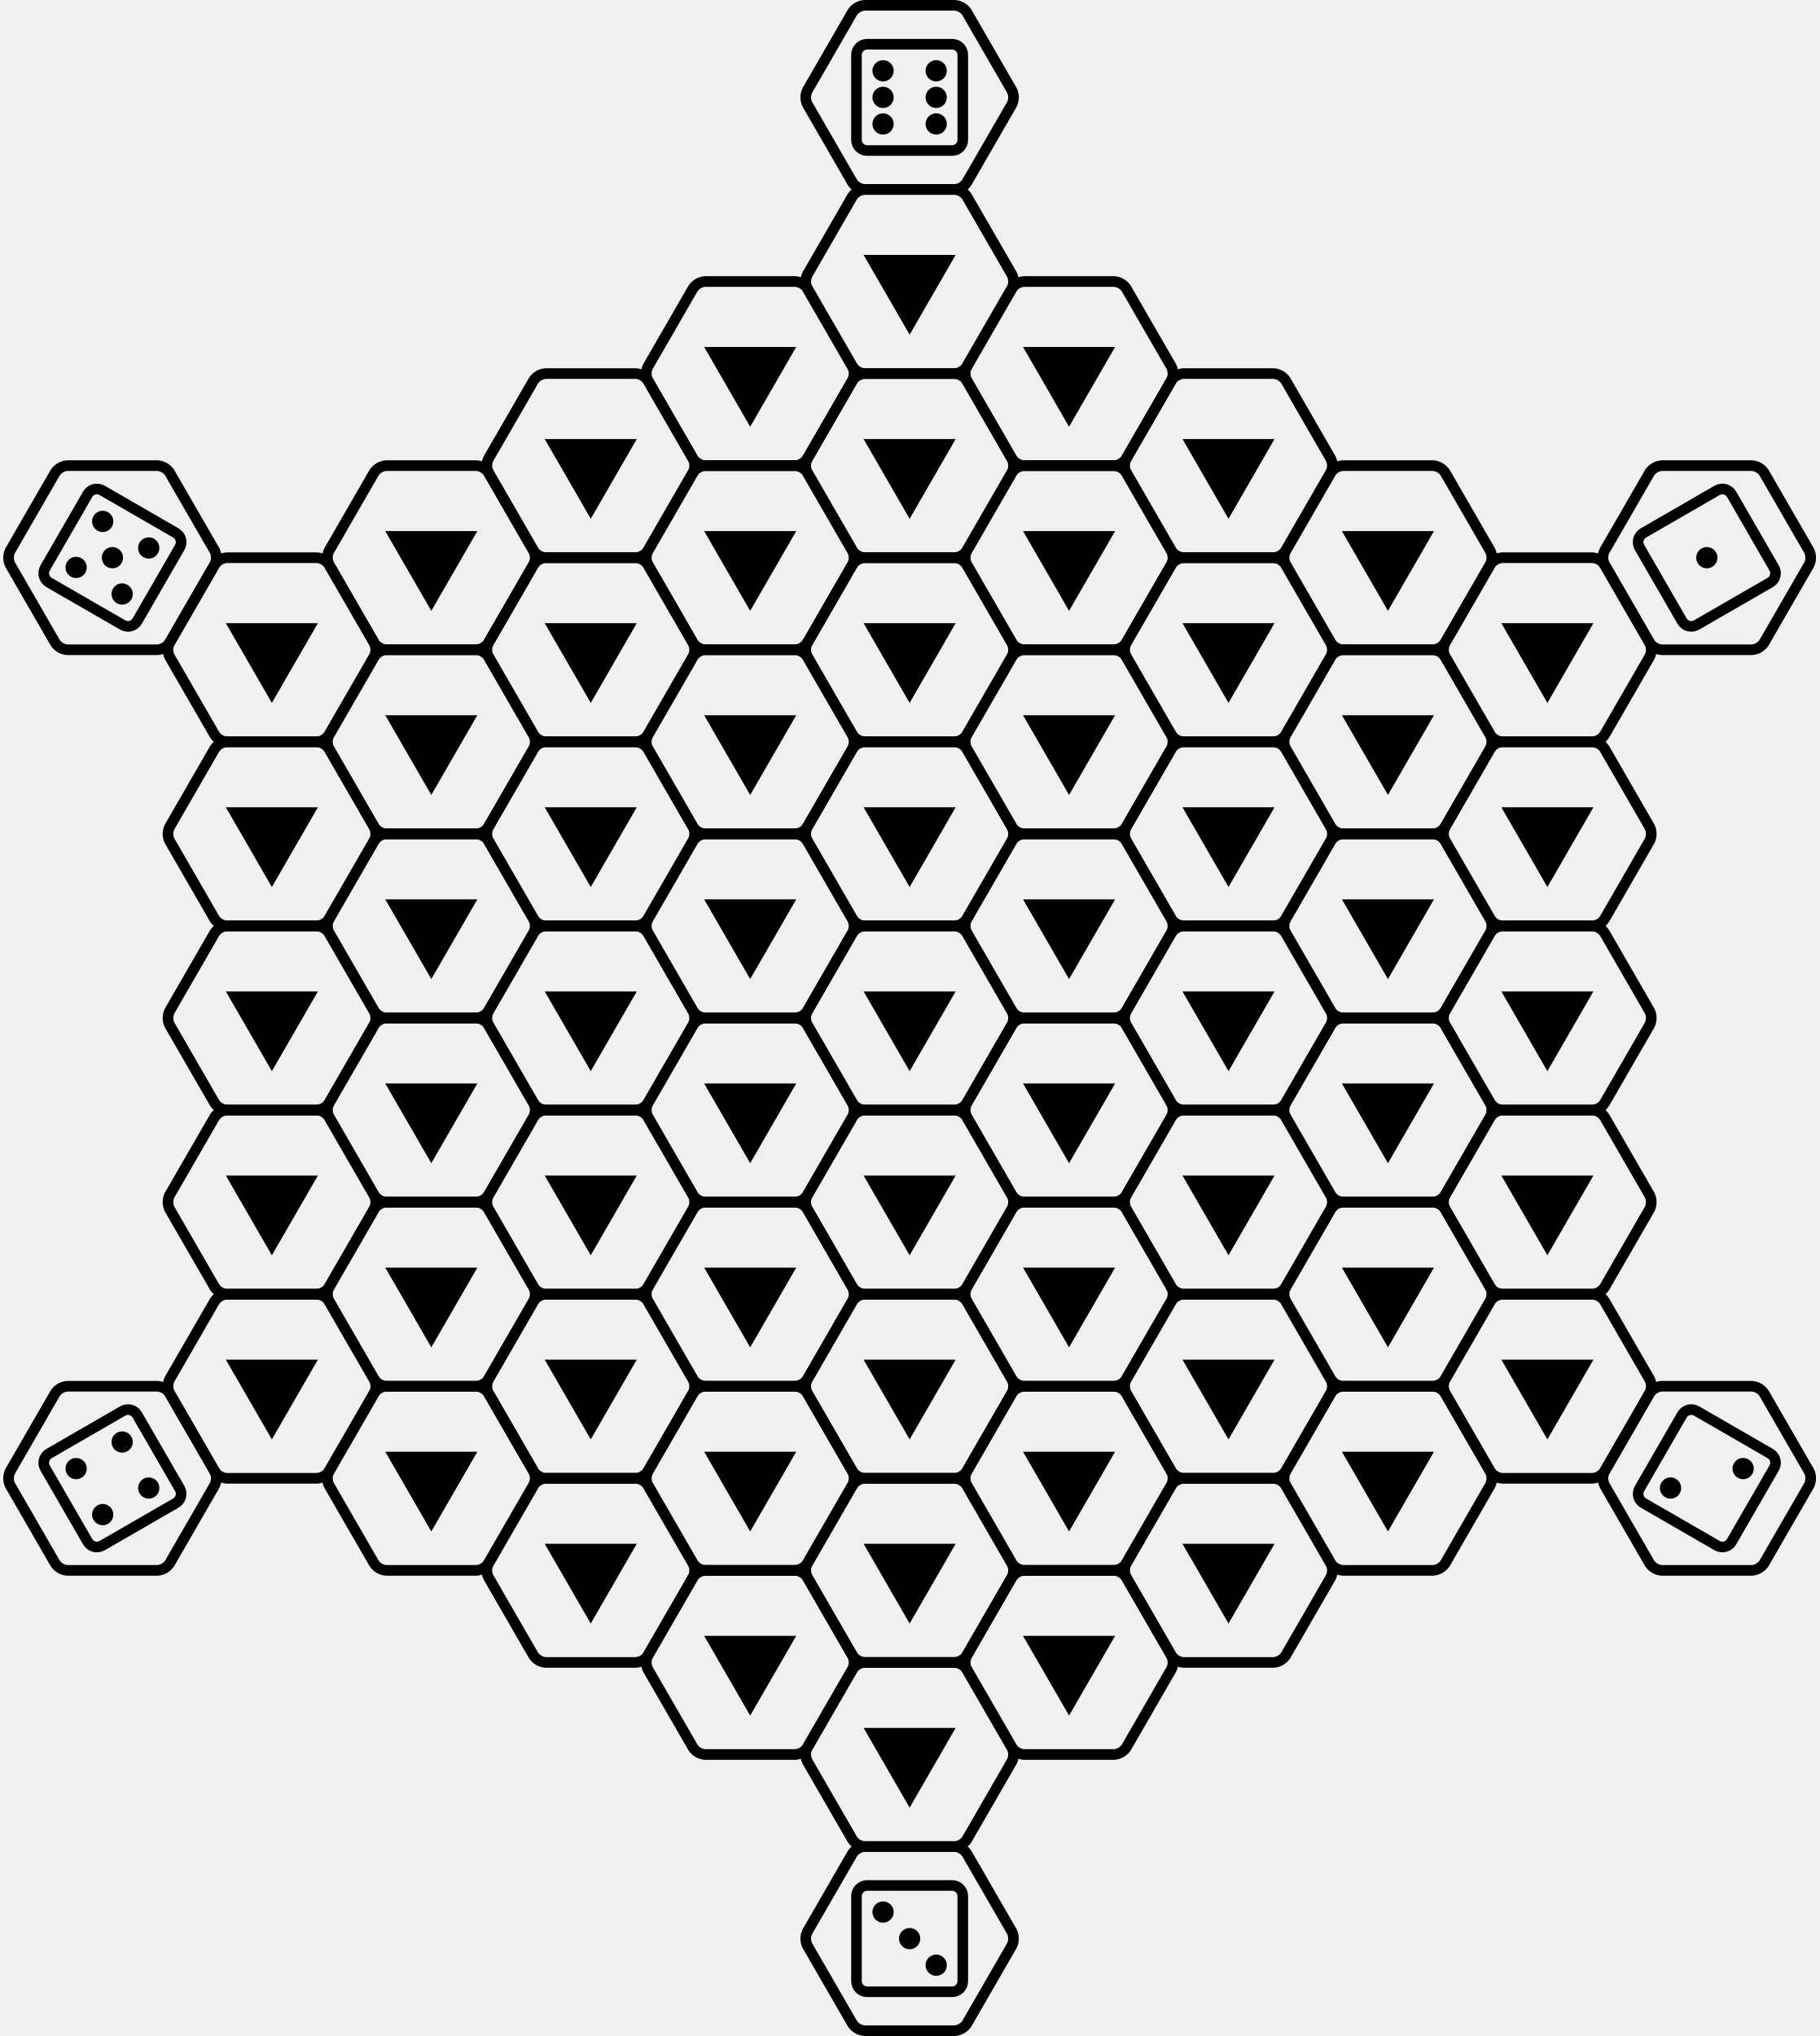
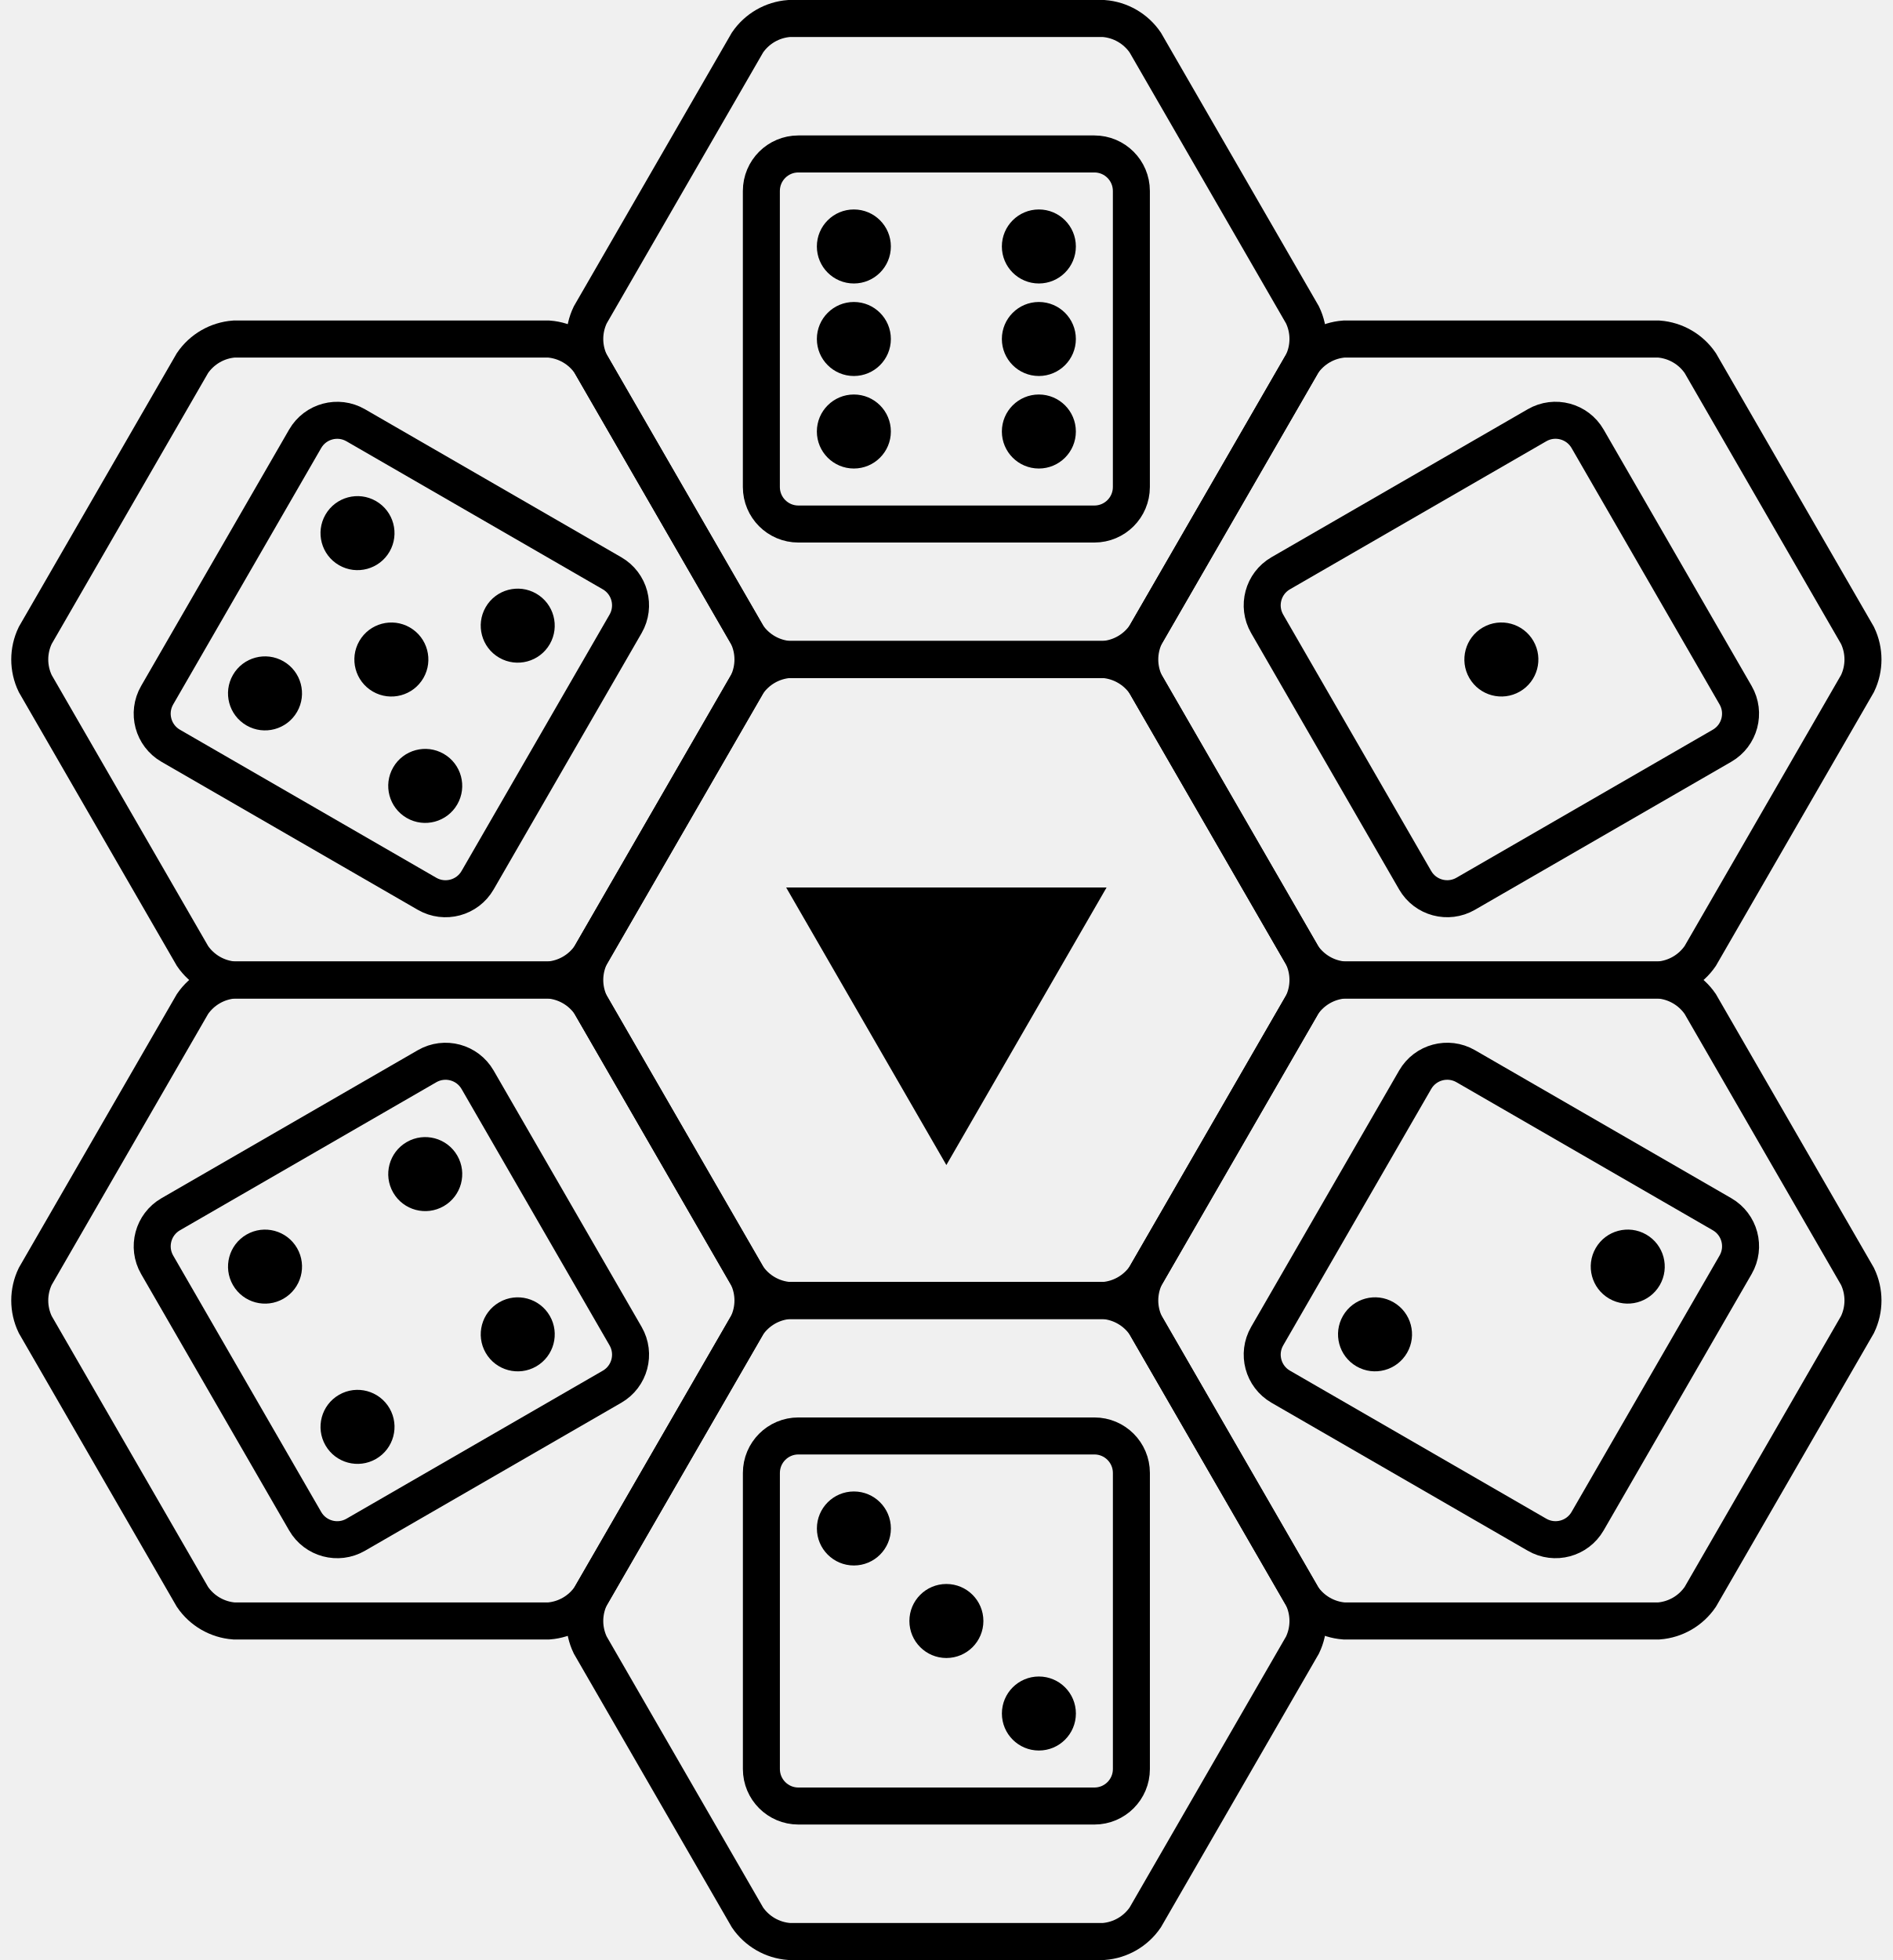
- <svg xmlns="http://www.w3.org/2000/svg" viewBox="0 0 171.155 191.526">
+ <svg xmlns="http://www.w3.org/2000/svg" viewBox="0 0 51.155 52.962">
  <defs>
-     <path d="M95.202,95.113 A1.5,1.5,0,0,1,95.202,96.412 L90.952,103.774 A1.5,1.5,0,0,1,89.827,104.423 L81.327,104.423 A1.5,1.5,0,0,1,80.202,103.774 L75.952,96.412 A1.5,1.5,0,0,1,75.952,95.113 L80.202,87.752 A1.5,1.5,0,0,1,81.327,87.103 L89.827,87.103 A1.5,1.5,0,0,1,90.952,87.752 z" fill="none" id="hexagon" stroke="black" stroke-width="1" />
-     <path d="M85.577,100.763 L81.247,93.263 L89.907,93.263 z" fill="black" id="triangle" stroke="none" />
-     <path d="M85.577,100.613 L81.377,93.338 L89.778,93.338 z" fill="white" id="triangle_hollow_interior" stroke="none" />
+     <path d="M35.202,25.831 A1.5,1.5,0,0,1,35.202,27.13 L30.952,34.491 A1.5,1.5,0,0,1,29.827,35.141 L21.327,35.141 A1.5,1.5,0,0,1,20.202,34.491 L15.952,27.13 A1.5,1.5,0,0,1,15.952,25.831 L20.202,18.47 A1.5,1.5,0,0,1,21.327,17.821 L29.827,17.821 A1.5,1.5,0,0,1,30.952,18.47 z" fill="none" id="hexagon" stroke="black" stroke-width="1" />
+     <path d="M25.577,31.481 L21.247,23.981 L29.907,23.981 z" fill="black" id="triangle" stroke="none" />
+     <path d="M25.577,31.331 L21.377,24.056 L29.778,24.056 z" fill="white" id="triangle_hollow_interior" stroke="none" />
    <g id="board_cell">
      <use href="#hexagon" />
      <use href="#triangle" />
    </g>
-     <rect fill="none" height="10" id="dice_outline" rx="1" stroke="black" stroke-width="1" width="10" x="80.577" y="90.763" />
-     <circle cx="85.577" cy="95.763" fill="black" id="pip" r="1" stroke="none" />
+     <rect fill="none" height="10" id="dice_outline" rx="1" stroke="black" stroke-width="1" width="10" x="20.577" y="21.481" />
+     <circle cx="25.577" cy="26.481" fill="black" id="pip" r="1" stroke="none" />
    <use href="#pip" id="centre_pip" />
    <use href="#pip" id="top_left_pip" x="-2.5" y="-2.5" />
    <use href="#pip" id="top_right_pip" x="2.5" y="-2.5" />
    <use href="#pip" id="bottom_left_pip" x="-2.5" y="2.5" />
    <use href="#pip" id="bottom_right_pip" x="2.5" y="2.5" />
    <use href="#pip" id="centre_left_pip" x="-2.5" />
    <use href="#pip" id="centre_right_pip" x="2.5" />
    <g id="dice_with_pips_1">
      <use href="#dice_outline" />
      <use href="#centre_pip" />
    </g>
    <g id="dice_with_pips_2">
      <use href="#dice_outline" />
      <use href="#top_left_pip" />
      <use href="#bottom_right_pip" />
    </g>
    <g id="dice_with_pips_3">
      <use href="#dice_outline" />
      <use href="#top_left_pip" />
      <use href="#centre_pip" />
      <use href="#bottom_right_pip" />
    </g>
    <g id="dice_with_pips_4">
      <use href="#dice_outline" />
      <use href="#top_left_pip" />
      <use href="#top_right_pip" />
      <use href="#bottom_left_pip" />
      <use href="#bottom_right_pip" />
    </g>
    <g id="dice_with_pips_5">
      <use href="#dice_outline" />
      <use href="#centre_pip" />
      <use href="#top_left_pip" />
      <use href="#top_right_pip" />
      <use href="#bottom_left_pip" />
      <use href="#bottom_right_pip" />
    </g>
    <g id="dice_with_pips_6">
      <use href="#dice_outline" />
      <use href="#top_left_pip" />
      <use href="#top_right_pip" />
      <use href="#bottom_left_pip" />
      <use href="#bottom_right_pip" />
      <use href="#centre_left_pip" />
      <use href="#centre_right_pip" />
    </g>
    <g id="direction_hexagon_1">
      <use href="#hexagon" />
-       <use href="#dice_with_pips_1" transform="rotate(60,85.57735,95.76279)" />
+       <use href="#dice_with_pips_1" transform="rotate(60,25.57735,26.48076)" />
    </g>
    <g id="direction_hexagon_2">
      <use href="#hexagon" />
-       <use href="#dice_with_pips_2" transform="rotate(120,85.57735,95.76279)" />
+       <use href="#dice_with_pips_2" transform="rotate(120,25.57735,26.48076)" />
    </g>
    <g id="direction_hexagon_3">
      <use href="#hexagon" />
-       <use href="#dice_with_pips_3" transform="rotate(180,85.57735,95.76279)" />
+       <use href="#dice_with_pips_3" transform="rotate(180,25.57735,26.48076)" />
    </g>
    <g id="direction_hexagon_4">
      <use href="#hexagon" />
-       <use href="#dice_with_pips_4" transform="rotate(240,85.57735,95.76279)" />
+       <use href="#dice_with_pips_4" transform="rotate(240,25.57735,26.48076)" />
    </g>
    <g id="direction_hexagon_5">
      <use href="#hexagon" />
-       <use href="#dice_with_pips_5" transform="rotate(300,85.57735,95.76279)" />
+       <use href="#dice_with_pips_5" transform="rotate(300,25.57735,26.48076)" />
    </g>
    <g id="direction_hexagon_6">
      <use href="#hexagon" />
-       <use href="#dice_with_pips_6" transform="rotate(360,85.57735,95.76279)" />
+       <use href="#dice_with_pips_6" transform="rotate(360,25.57735,26.48076)" />
    </g>
  </defs>
-   <rect fill="none" height="191.526" width="171.155" />
-   <use href="#direction_hexagon_1" x="75" y="-43.301" />
-   <use href="#direction_hexagon_2" x="75" y="43.301" />
-   <use href="#direction_hexagon_3" x="0" y="86.603" />
-   <use href="#direction_hexagon_4" x="-75" y="43.301" />
-   <use href="#direction_hexagon_5" x="-75" y="-43.301" />
-   <use href="#direction_hexagon_6" x="-0" y="-86.603" />
+   <rect fill="none" height="52.962" width="51.155" />
+   <use href="#direction_hexagon_1" x="15" y="-8.66" />
+   <use href="#direction_hexagon_2" x="15" y="8.66" />
+   <use href="#direction_hexagon_3" x="0" y="17.321" />
+   <use href="#direction_hexagon_4" x="-15" y="8.66" />
+   <use href="#direction_hexagon_5" x="-15" y="-8.66" />
+   <use href="#direction_hexagon_6" x="-0" y="-17.321" />
  <use href="#board_cell" />
-   <use href="#board_cell" x="15" y="8.66" />
-   <use href="#board_cell" x="0" y="17.321" />
-   <use href="#board_cell" x="-15" y="8.66" />
-   <use href="#board_cell" x="-15" y="-8.66" />
-   <use href="#board_cell" x="-0" y="-17.321" />
-   <use href="#board_cell" x="15" y="-8.66" />
-   <use href="#board_cell" x="30" y="17.321" />
-   <use href="#board_cell" x="15" y="25.981" />
-   <use href="#board_cell" x="0" y="34.641" />
-   <use href="#board_cell" x="-15" y="25.981" />
-   <use href="#board_cell" x="-30" y="17.321" />
-   <use href="#board_cell" x="-30" y="0" />
-   <use href="#board_cell" x="-30" y="-17.321" />
-   <use href="#board_cell" x="-15" y="-25.981" />
-   <use href="#board_cell" x="-0" y="-34.641" />
-   <use href="#board_cell" x="15" y="-25.981" />
-   <use href="#board_cell" x="30" y="-17.321" />
-   <use href="#board_cell" x="30" y="-0" />
-   <use href="#board_cell" x="45" y="25.981" />
-   <use href="#board_cell" x="30" y="34.641" />
-   <use href="#board_cell" x="15" y="43.301" />
-   <use href="#board_cell" x="0" y="51.962" />
-   <use href="#board_cell" x="-15" y="43.301" />
-   <use href="#board_cell" x="-30" y="34.641" />
-   <use href="#board_cell" x="-45" y="25.981" />
-   <use href="#board_cell" x="-45" y="8.66" />
-   <use href="#board_cell" x="-45" y="-8.66" />
-   <use href="#board_cell" x="-45" y="-25.981" />
-   <use href="#board_cell" x="-30" y="-34.641" />
-   <use href="#board_cell" x="-15" y="-43.301" />
-   <use href="#board_cell" x="-0" y="-51.962" />
-   <use href="#board_cell" x="15" y="-43.301" />
-   <use href="#board_cell" x="30" y="-34.641" />
-   <use href="#board_cell" x="45" y="-25.981" />
-   <use href="#board_cell" x="45" y="-8.66" />
-   <use href="#board_cell" x="45" y="8.66" />
-   <use href="#board_cell" x="60" y="34.641" />
-   <use href="#board_cell" x="45" y="43.301" />
-   <use href="#board_cell" x="30" y="51.962" />
-   <use href="#board_cell" x="15" y="60.622" />
-   <use href="#board_cell" x="0" y="69.282" />
-   <use href="#board_cell" x="-15" y="60.622" />
-   <use href="#board_cell" x="-30" y="51.962" />
-   <use href="#board_cell" x="-45" y="43.301" />
-   <use href="#board_cell" x="-60" y="34.641" />
-   <use href="#board_cell" x="-60" y="17.321" />
-   <use href="#board_cell" x="-60" y="0" />
-   <use href="#board_cell" x="-60" y="-17.321" />
-   <use href="#board_cell" x="-60" y="-34.641" />
-   <use href="#board_cell" x="-45" y="-43.301" />
-   <use href="#board_cell" x="-30" y="-51.962" />
-   <use href="#board_cell" x="-15" y="-60.622" />
-   <use href="#board_cell" x="-0" y="-69.282" />
-   <use href="#board_cell" x="15" y="-60.622" />
-   <use href="#board_cell" x="30" y="-51.962" />
-   <use href="#board_cell" x="45" y="-43.301" />
-   <use href="#board_cell" x="60" y="-34.641" />
-   <use href="#board_cell" x="60" y="-17.321" />
-   <use href="#board_cell" x="60" y="-0" />
-   <use href="#board_cell" x="60" y="17.321" />
</svg>
